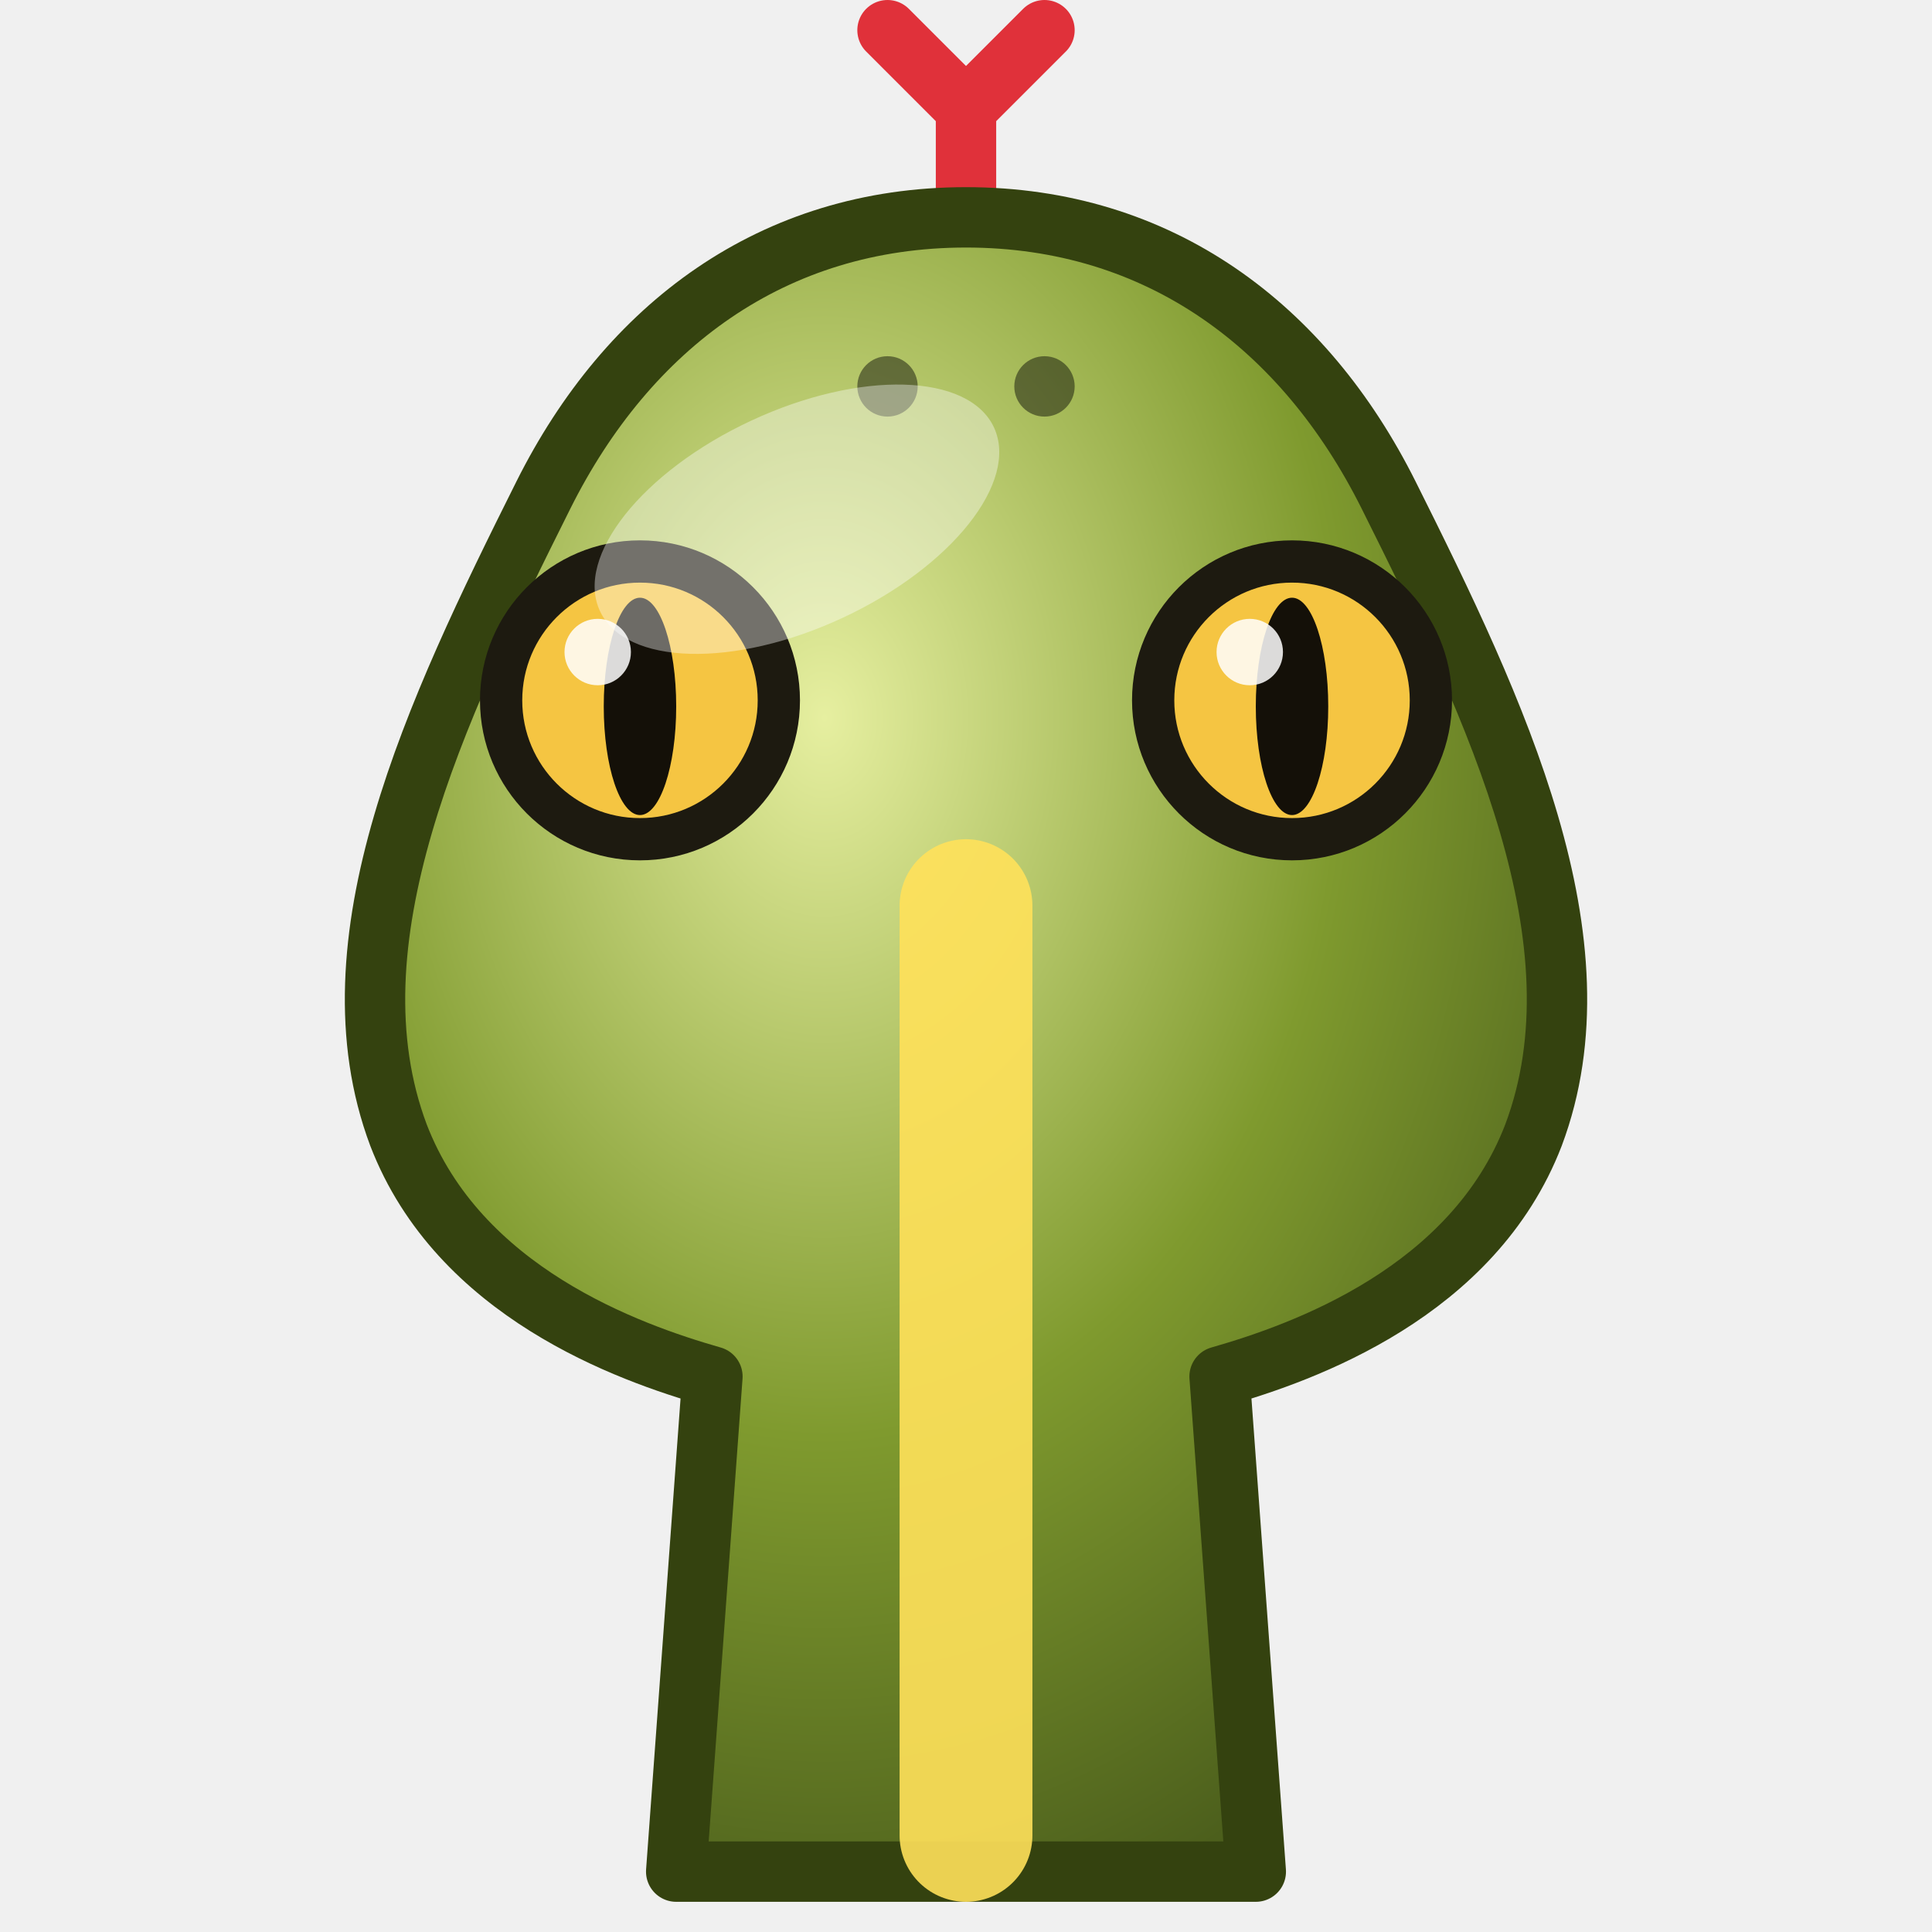
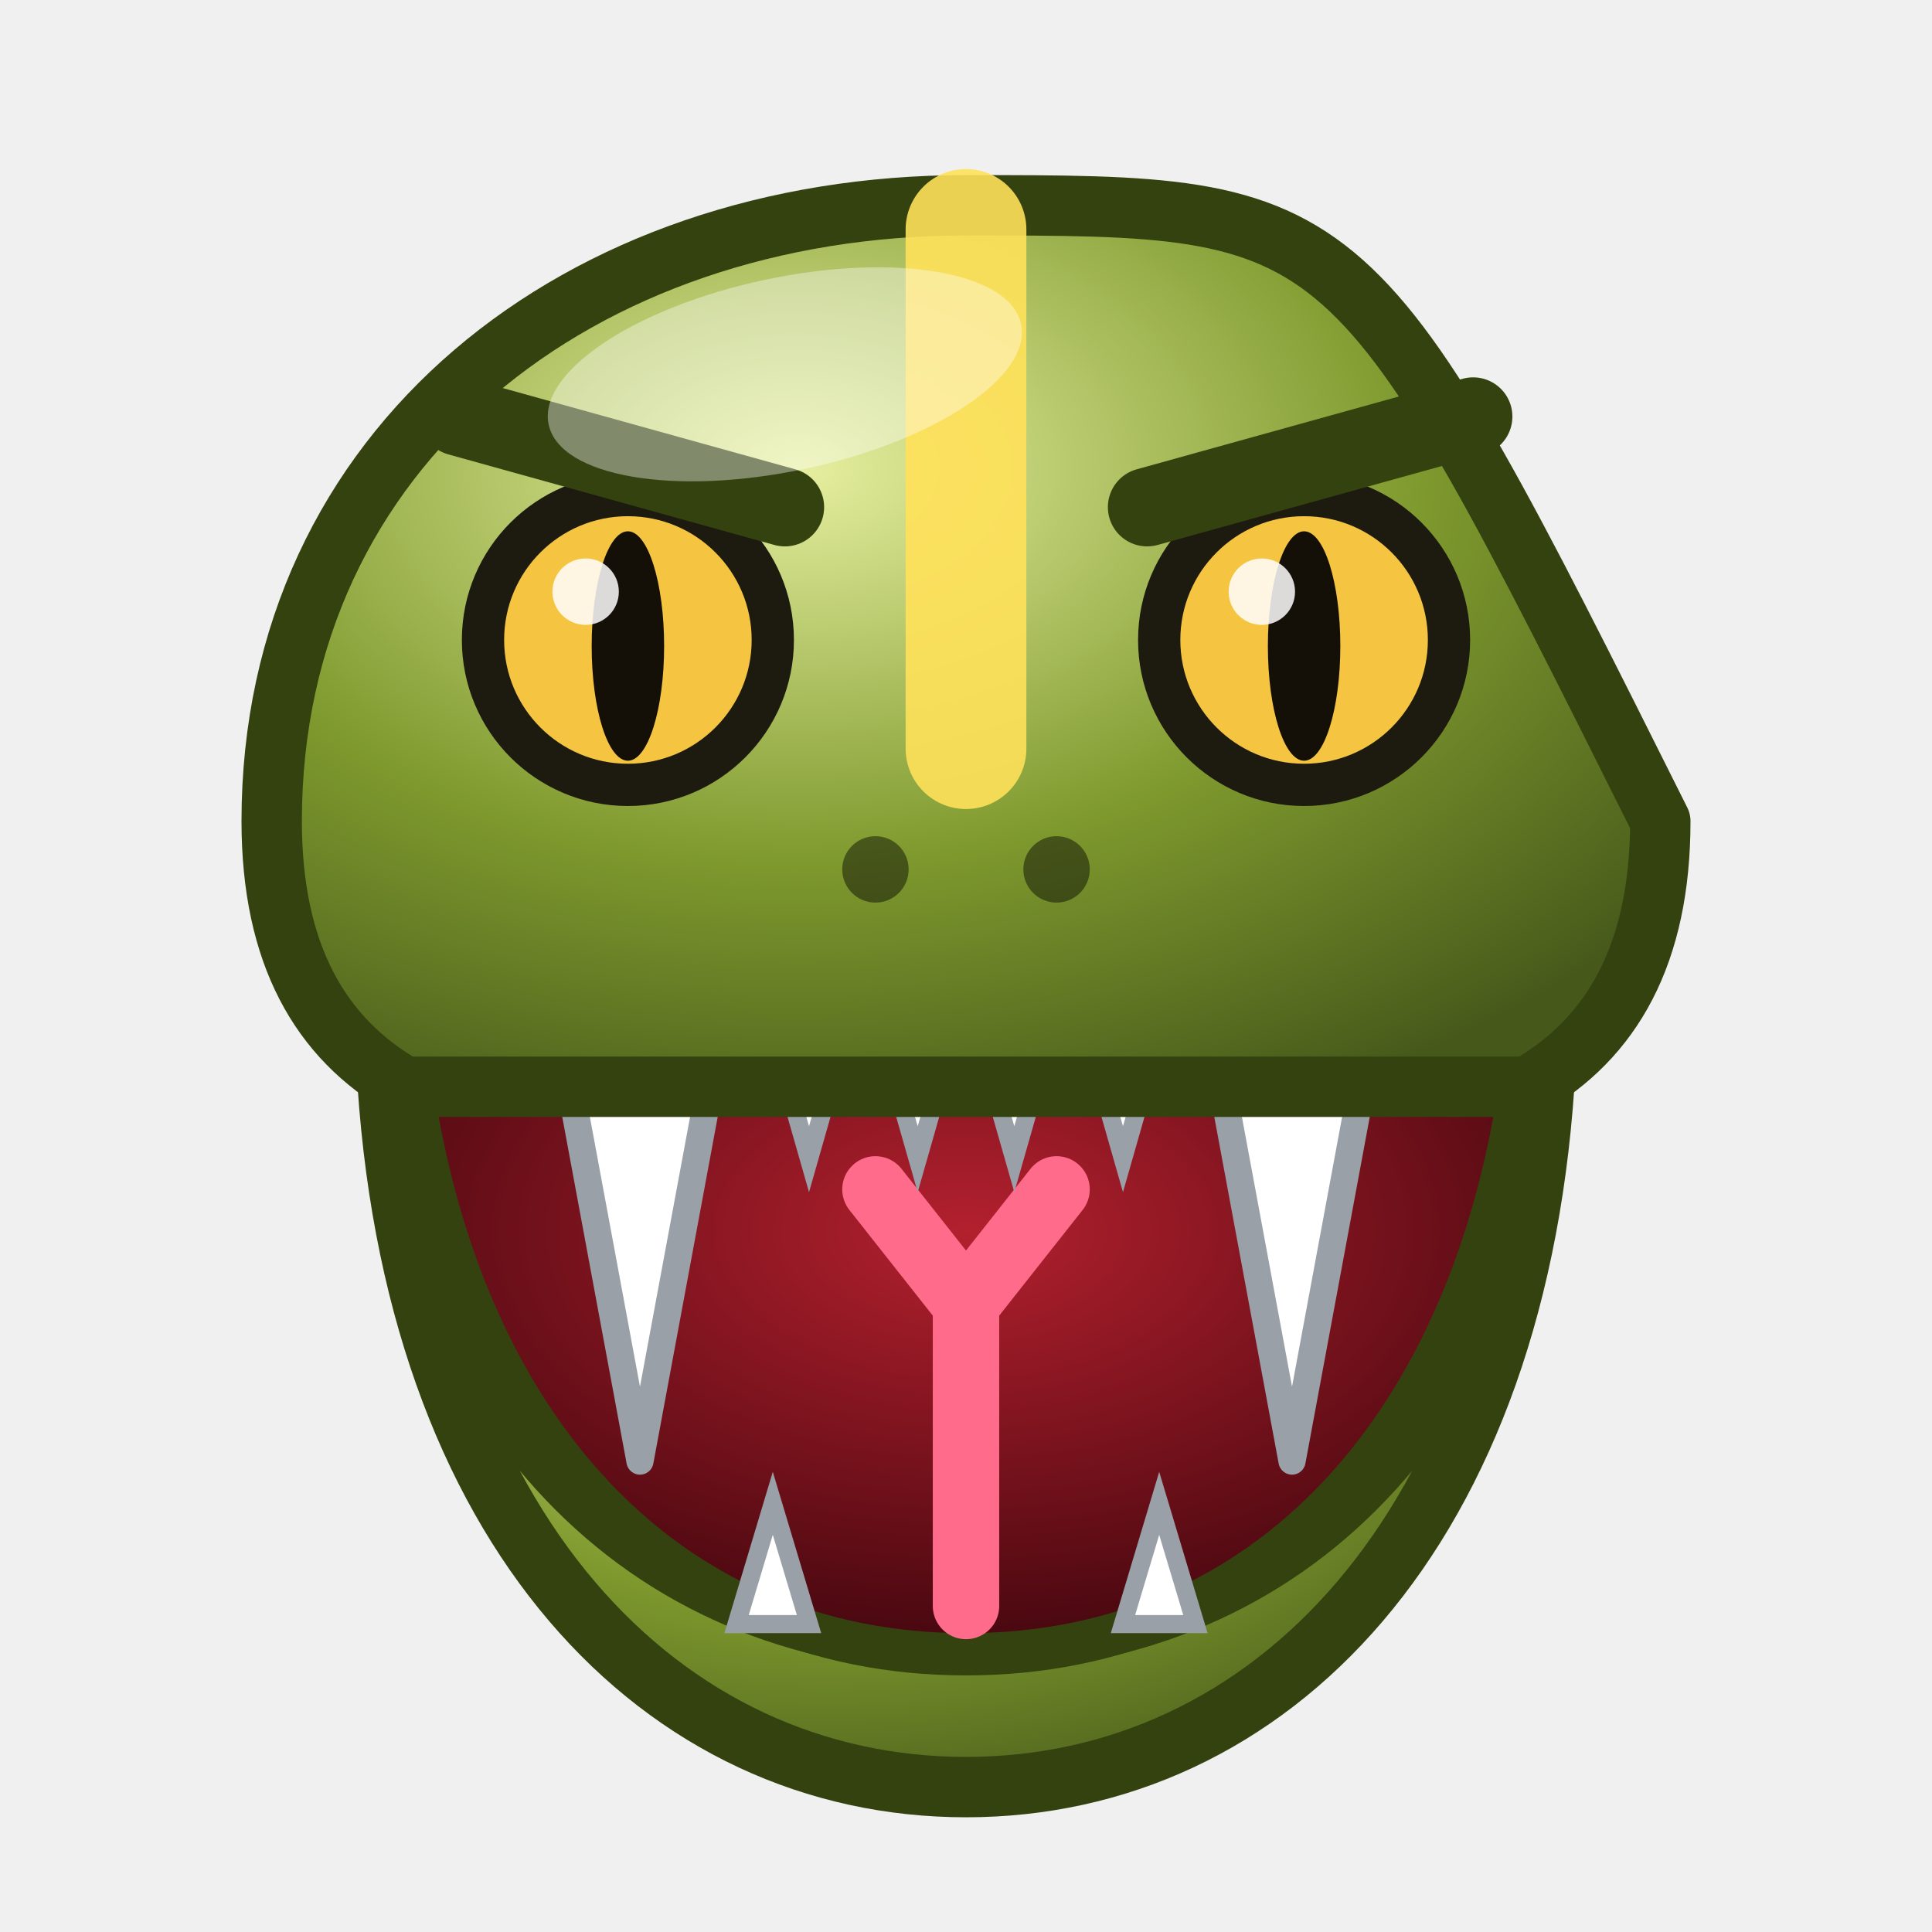
<svg xmlns="http://www.w3.org/2000/svg" viewBox="0 0 32 32">
  <defs>
    <radialGradient id="h" cx=".38" cy=".3" r=".8">
      <stop offset="0" stop-color="#e6efa0" />
      <stop offset=".55" stop-color="#7f9a2e" />
      <stop offset="1" stop-color="#46581a" />
    </radialGradient>
+     <radialGradient id="m" cx=".5" cy=".35" r=".7">
+       <stop offset="0" stop-color="#b3202e" />
+       <stop offset="1" stop-color="#3d050c" />
+     </radialGradient>
  </defs>
-   <path d="M16 3.8V1.6M16 1.8l-1.3-1.3M16 1.8l1.3-1.3" fill="none" stroke="#e0313a" stroke-width="1" stroke-linecap="round" stroke-linejoin="round" />
-   <path d="M16 3.6C19.2 3.6 21.6 5.4 23 8.2C24.8 11.8 26.6 15.6 25.4 18.8C24.4 21.4 21.6 22.4 20.2 22.8L20.8 31H11.2L11.8 22.8C10.4 22.4 7.6 21.4 6.6 18.8C5.4 15.6 7.2 11.8 9 8.2C10.4 5.4 12.8 3.6 16 3.6z" fill="url(#h)" stroke="#34420f" stroke-linejoin="round" />
-   <path d="M16 15V30.4" stroke="#ffe15a" stroke-width="2.2" stroke-linecap="round" opacity=".9" />
-   <circle cx="14.7" cy="6.4" r=".5" fill="#000" opacity=".45" />
-   <circle cx="17.3" cy="6.4" r=".5" fill="#000" opacity=".45" />
-   <circle cx="10.6" cy="11.6" r="2.3" fill="#f5c542" stroke="#1d1a10" stroke-width=".7" />
-   <ellipse cx="10.6" cy="11.7" rx=".6" ry="1.8" fill="#141008" />
-   <circle cx="9.9" cy="10.8" r=".55" fill="#fff" opacity=".85" />
-   <circle cx="21.4" cy="11.6" r="2.3" fill="#f5c542" stroke="#1d1a10" stroke-width=".7" />
-   <ellipse cx="21.4" cy="11.7" rx=".6" ry="1.8" fill="#141008" />
-   <circle cx="20.7" cy="10.8" r=".55" fill="#fff" opacity=".85" />
-   <ellipse cx="13.2" cy="8.6" rx="3.6" ry="1.8" fill="#fff" opacity=".38" transform="rotate(-25 13.2 8.6)" />
+   <path d="M6.4 17.6C6.8 25.4 11.0 29.6 16 29.6S25.2 25.4 25.6 17.6c-.8 6-4.4 9.6-9.6 9.6S7.2 23.6 6.4 17.6z" fill="url(#h)" stroke="#34420f" stroke-linejoin="round" />
+   <path d="M6.8 17.8C9.2 17 12.4 16.6 16 16.6S22.8 17 25.2 17.8C24.4 23.6 21 27.4 16 27.4S7.6 23.6 6.8 17.8z" fill="url(#m)" stroke="#34420f" stroke-width=".7" stroke-linejoin="round" />
+   <path d="M16 26.6V21.4M16 21.6l-1.5-1.9M16 21.6l1.5-1.9" fill="none" stroke="#ff6b8a" stroke-width="1.1" stroke-linecap="round" stroke-linejoin="round" />
+   <path d="M9.3 17.2L10.6 24.2L11.9 17.2z" fill="#fff" stroke="#9aa0a8" stroke-width=".45" stroke-linejoin="round" />
+   <path d="M20.1 17.2L21.4 24.2L22.7 17.2z" fill="#fff" stroke="#9aa0a8" stroke-width=".45" stroke-linejoin="round" />
+   <path d="M12.8 17.1L13.4 19.2L14.0 17.1z" fill="#fff" stroke="#9aa0a8" stroke-width=".3" />
+   <path d="M14.6 17.1L15.2 19.2L15.8 17.1z" fill="#fff" stroke="#9aa0a8" stroke-width=".3" />
+   <path d="M16.2 17.1L16.8 19.2L17.4 17.1z" fill="#fff" stroke="#9aa0a8" stroke-width=".3" />
+   <path d="M18.0 17.1L18.6 19.2L19.2 17.1z" fill="#fff" stroke="#9aa0a8" stroke-width=".3" />
+   <path d="M12.2 26.9L12.8 24.9L13.4 26.9z" fill="#fff" stroke="#9aa0a8" stroke-width=".3" />
+   <path d="M18.6 26.9L19.2 24.9L19.8 26.9z" fill="#fff" stroke="#9aa0a8" stroke-width=".3" />
+   <path d="M4.5 13.6C4.5 7.4 9.6 3.4 16 3.4S22.4 3.4 27.5 13.6c0 2.2-.8 3.6-2.2 4.4H6.7c-1.4-.8-2.2-2.2-2.2-4.4z" fill="url(#h)" stroke="#34420f" stroke-linejoin="round" />
+   <path d="M16 3.8V12.4" stroke="#ffe15a" stroke-width="2" stroke-linecap="round" opacity=".9" />
+   <circle cx="14.5" cy="14.4" r=".55" fill="#000" opacity=".45" />
+   <circle cx="17.5" cy="14.4" r=".55" fill="#000" opacity=".45" />
+   <circle cx="10.4" cy="10.6" r="2.4" fill="#f5c542" stroke="#1d1a10" stroke-width=".7" />
+   <ellipse cx="10.4" cy="10.7" rx=".6" ry="1.9" fill="#141008" />
+   <circle cx="9.7" cy="9.8" r=".55" fill="#fff" opacity=".85" />
+   <path d="M7.6 6.9L13.0 8.4" stroke="#34420f" stroke-width="1.3" stroke-linecap="round" />
+   <circle cx="21.6" cy="10.6" r="2.4" fill="#f5c542" stroke="#1d1a10" stroke-width=".7" />
+   <ellipse cx="21.6" cy="10.7" rx=".6" ry="1.9" fill="#141008" />
+   <circle cx="20.9" cy="9.8" r=".55" fill="#fff" opacity=".85" />
+   <path d="M24.4 6.9L19.0 8.4" stroke="#34420f" stroke-width="1.3" stroke-linecap="round" />
+   <ellipse cx="13" cy="6.2" rx="4" ry="1.6" fill="#fff" opacity=".38" transform="rotate(-12 13 6.2)" />
</svg>
